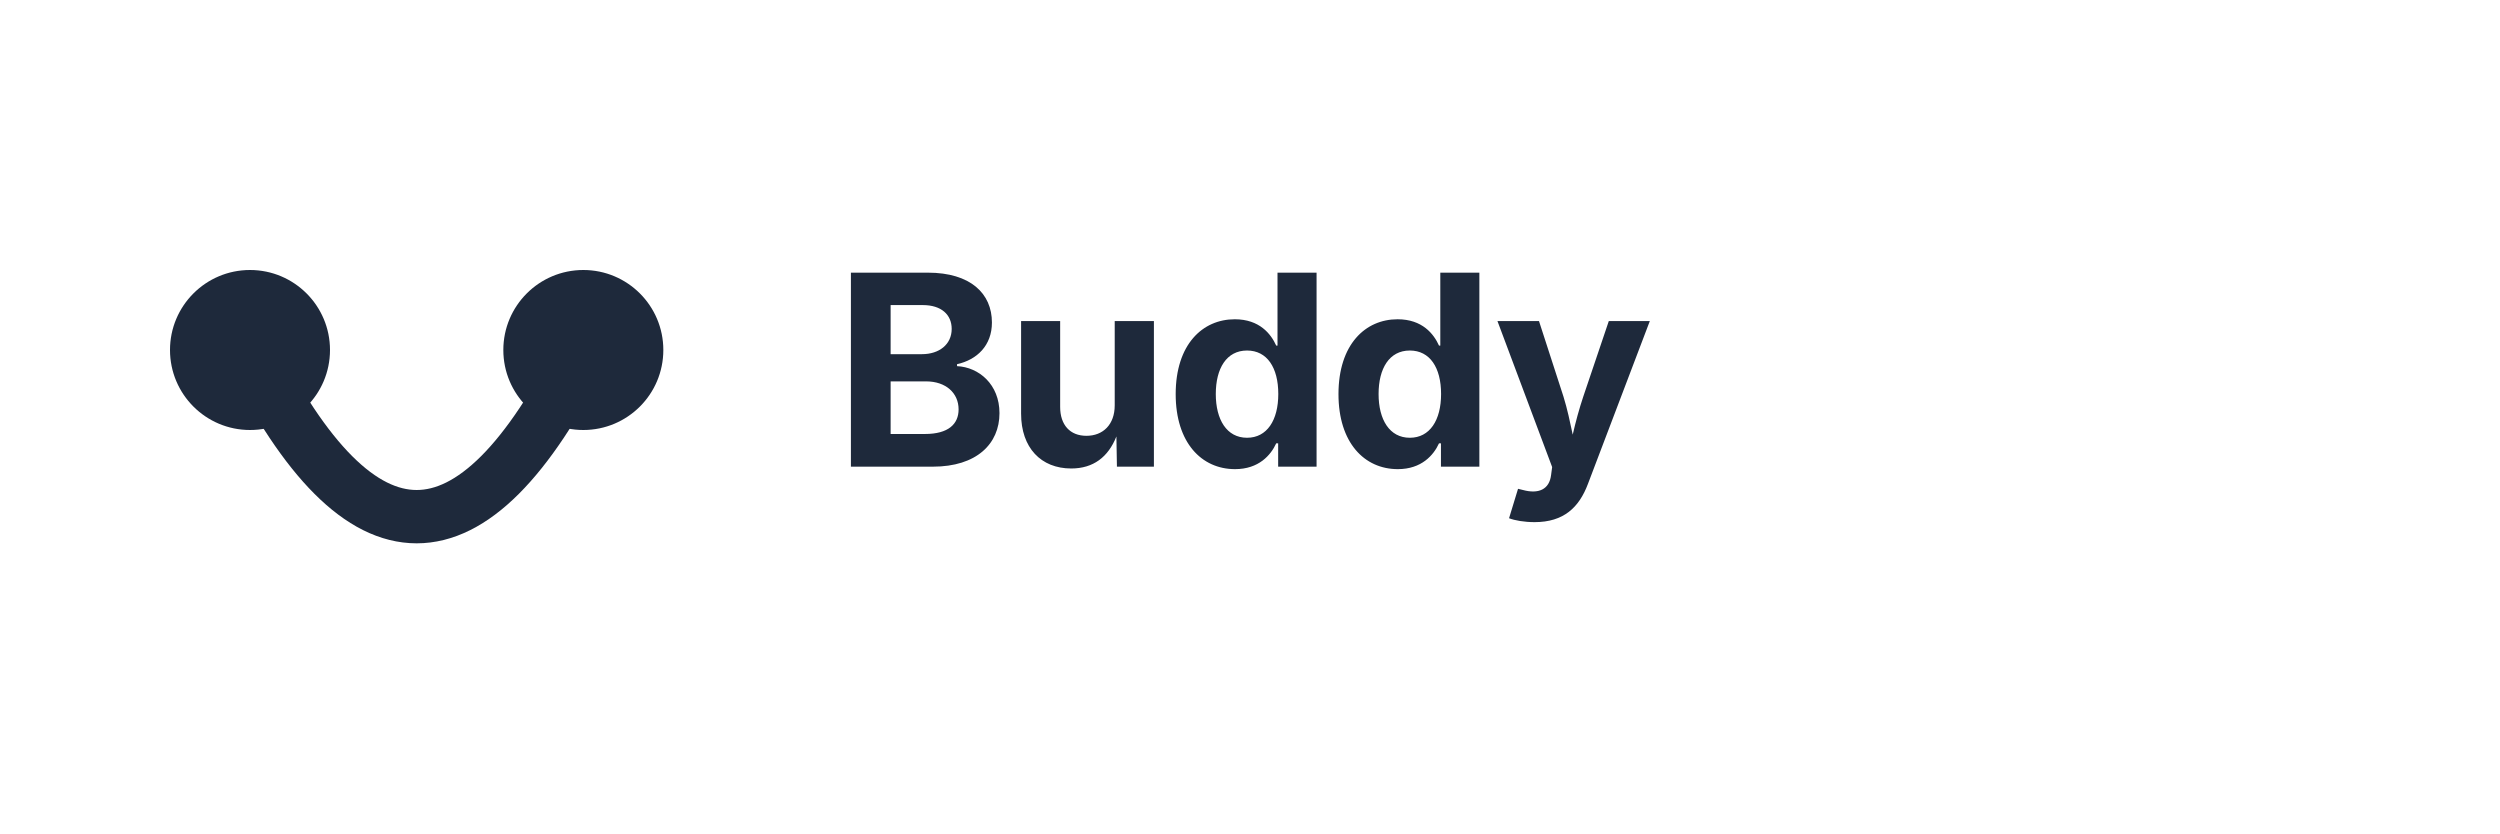
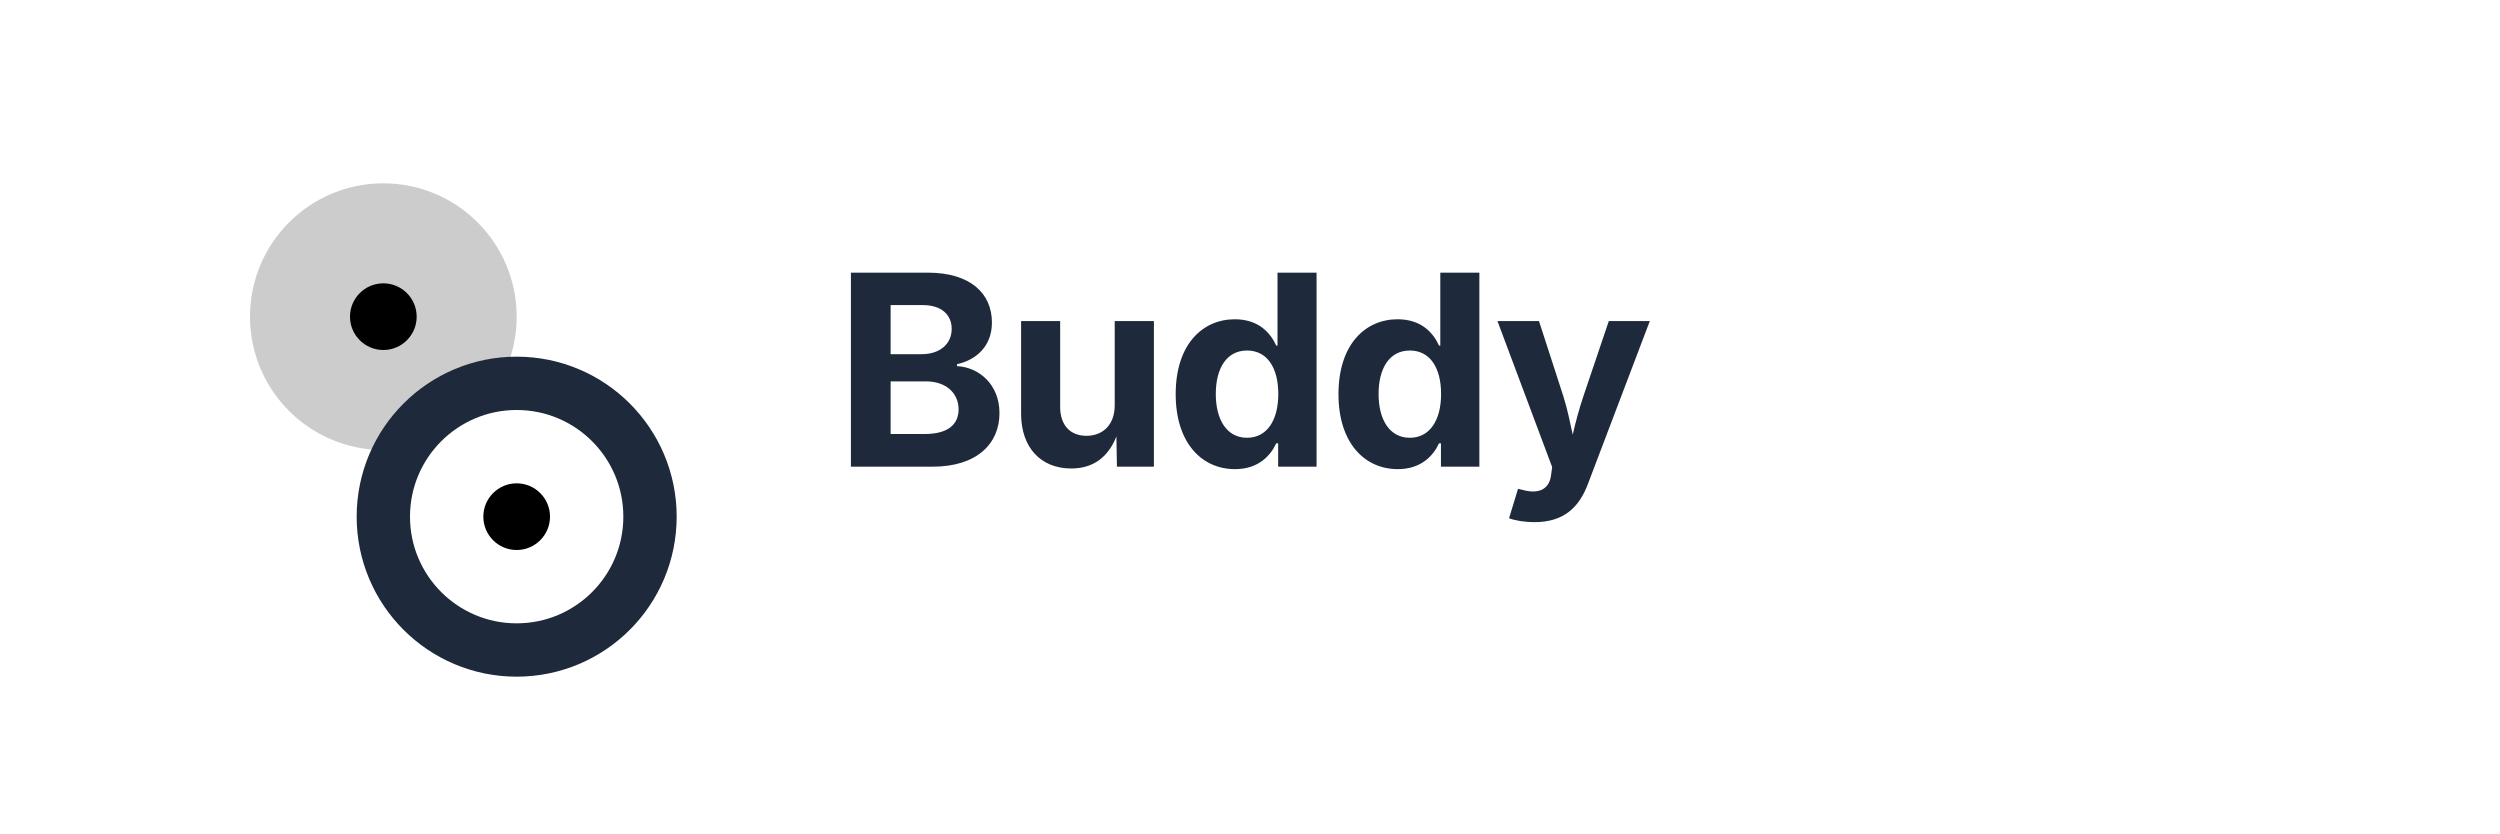
<svg xmlns="http://www.w3.org/2000/svg" viewBox="0 0 300 100" width="100%" height="100%">
  <g transform="translate(10, 10) scale(0.8)">
    <g fill="#1e293b" stroke="#1e293b" stroke-linecap="round" stroke-linejoin="round">
-       <circle cx="25" cy="40" r="12" stroke="none" />
-       <circle cx="75" cy="40" r="12" stroke="none" />
-       <path d="M 25 40 Q 50 90 75 40" fill="none" stroke-width="8" />
+       <path d="M 25 35 a 20 20 0 1 0 40 0 a 20 20 0 1 0 -40 0" fill="currentColor" fill-opacity="0.2" stroke="none" />
+       <path d="M 45 65 a 20 20 0 1 0 40 0 a 20 20 0 1 0 -40 0" fill="none" stroke-width="8" />
+       <circle cx="45" cy="35" r="5" fill="currentColor" stroke="none" />
+       <circle cx="65" cy="65" r="5" fill="currentColor" stroke="none" />
    </g>
  </g>
  <text x="100" y="56" font-family="'Inter', -apple-system, sans-serif" font-weight="700" font-size="32" letter-spacing="-0.02em" fill="#1e293b">
    Buddy
  </text>
</svg>
